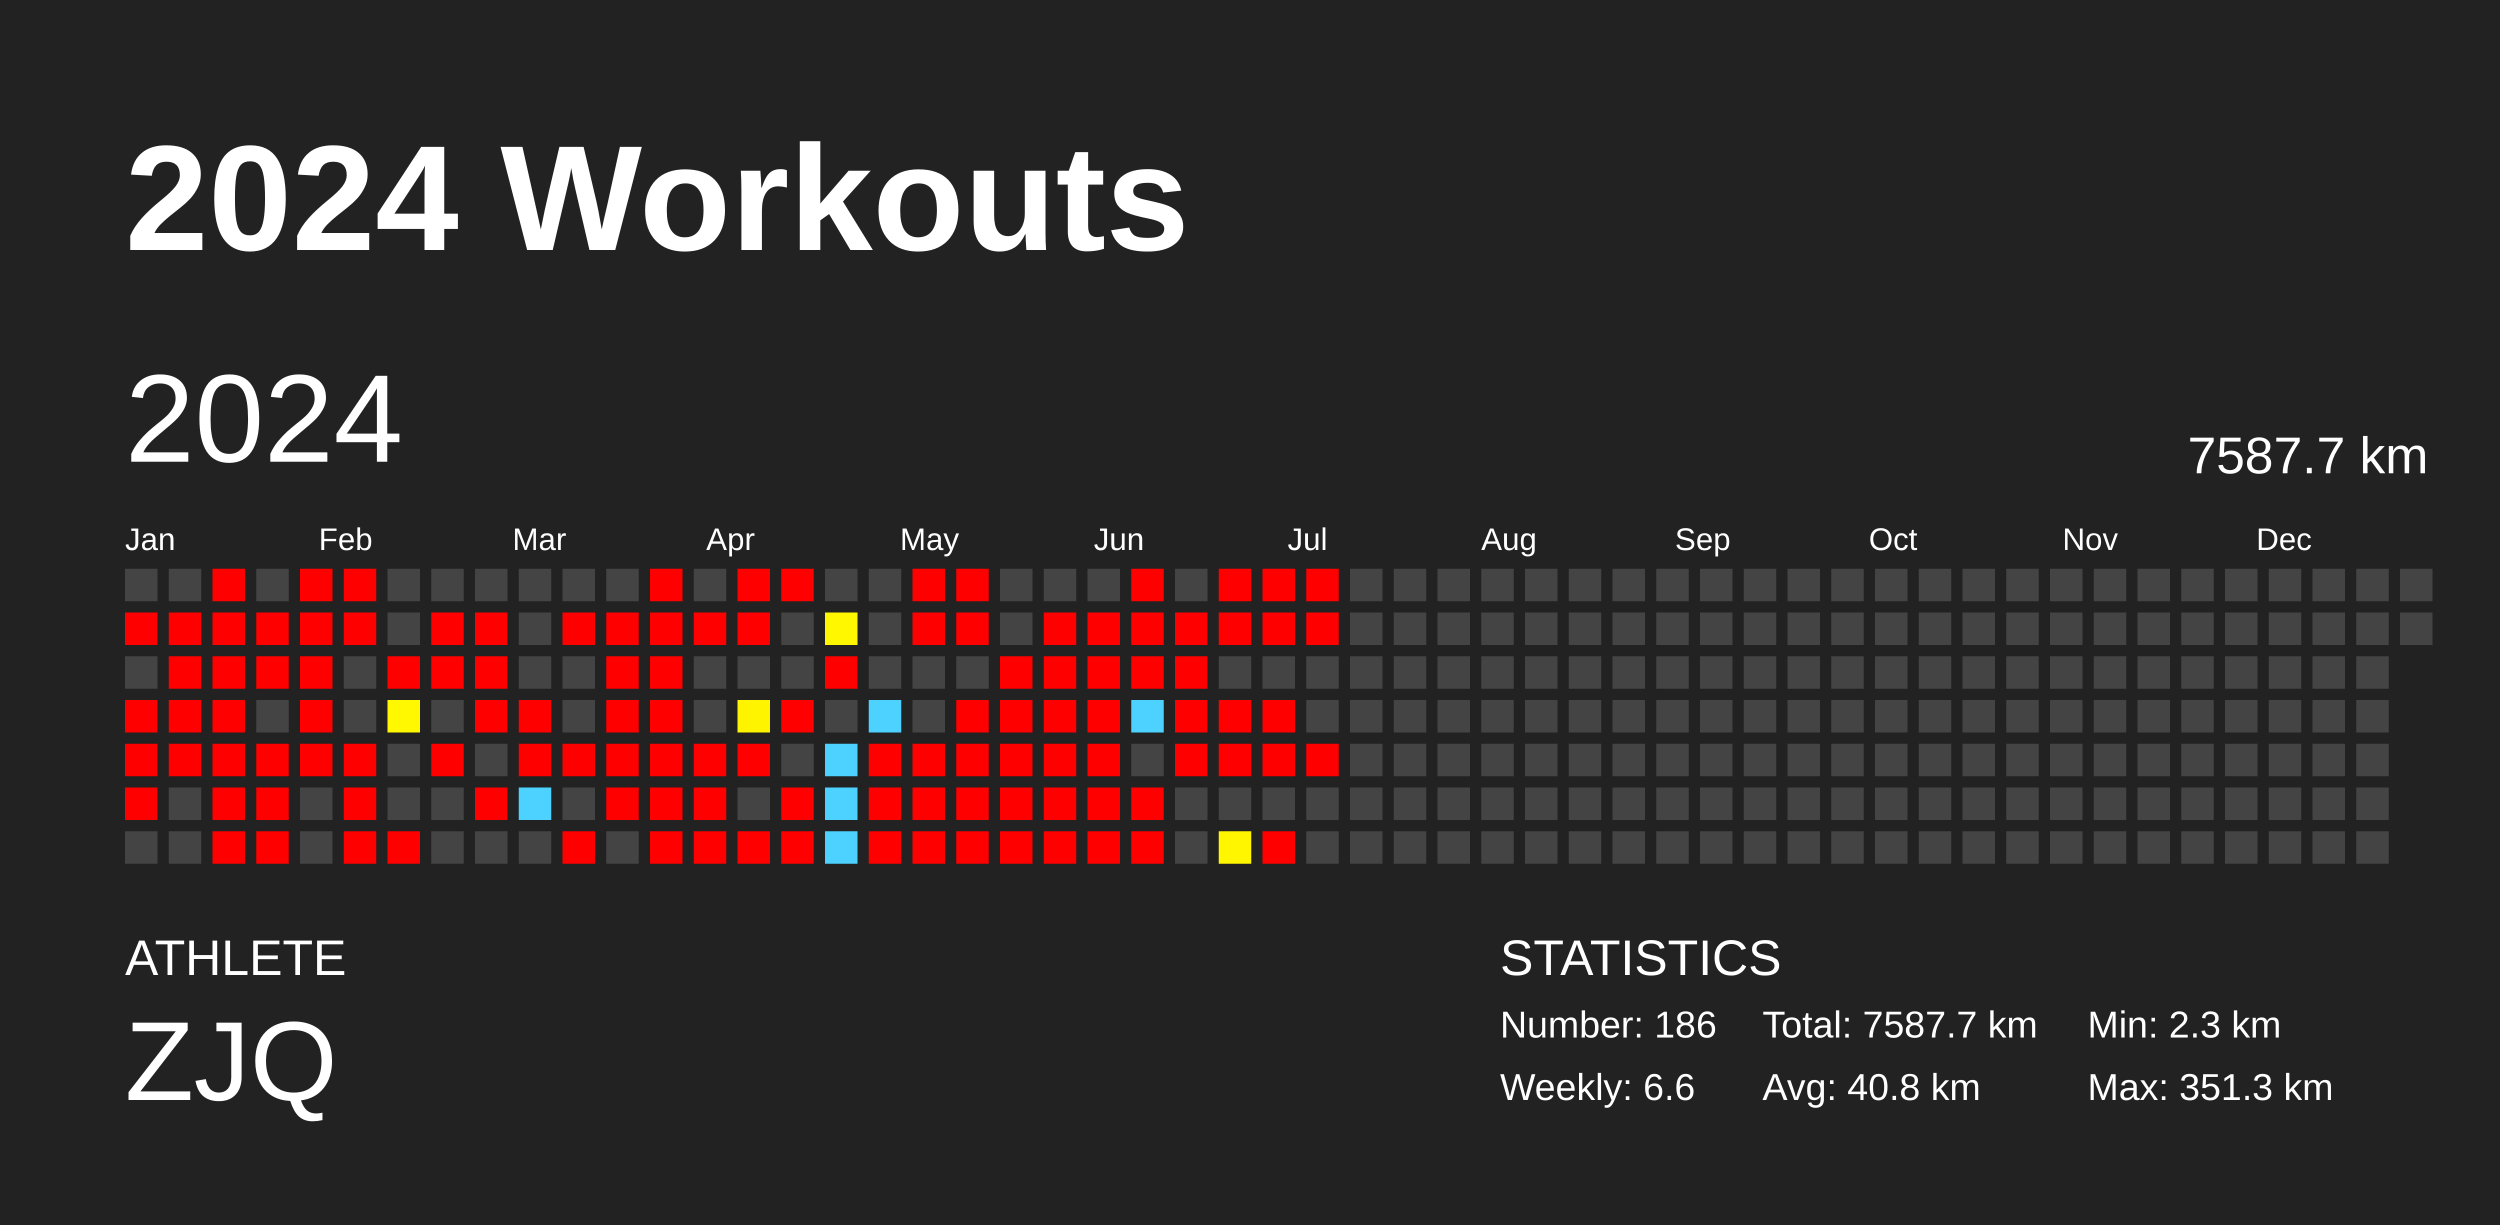
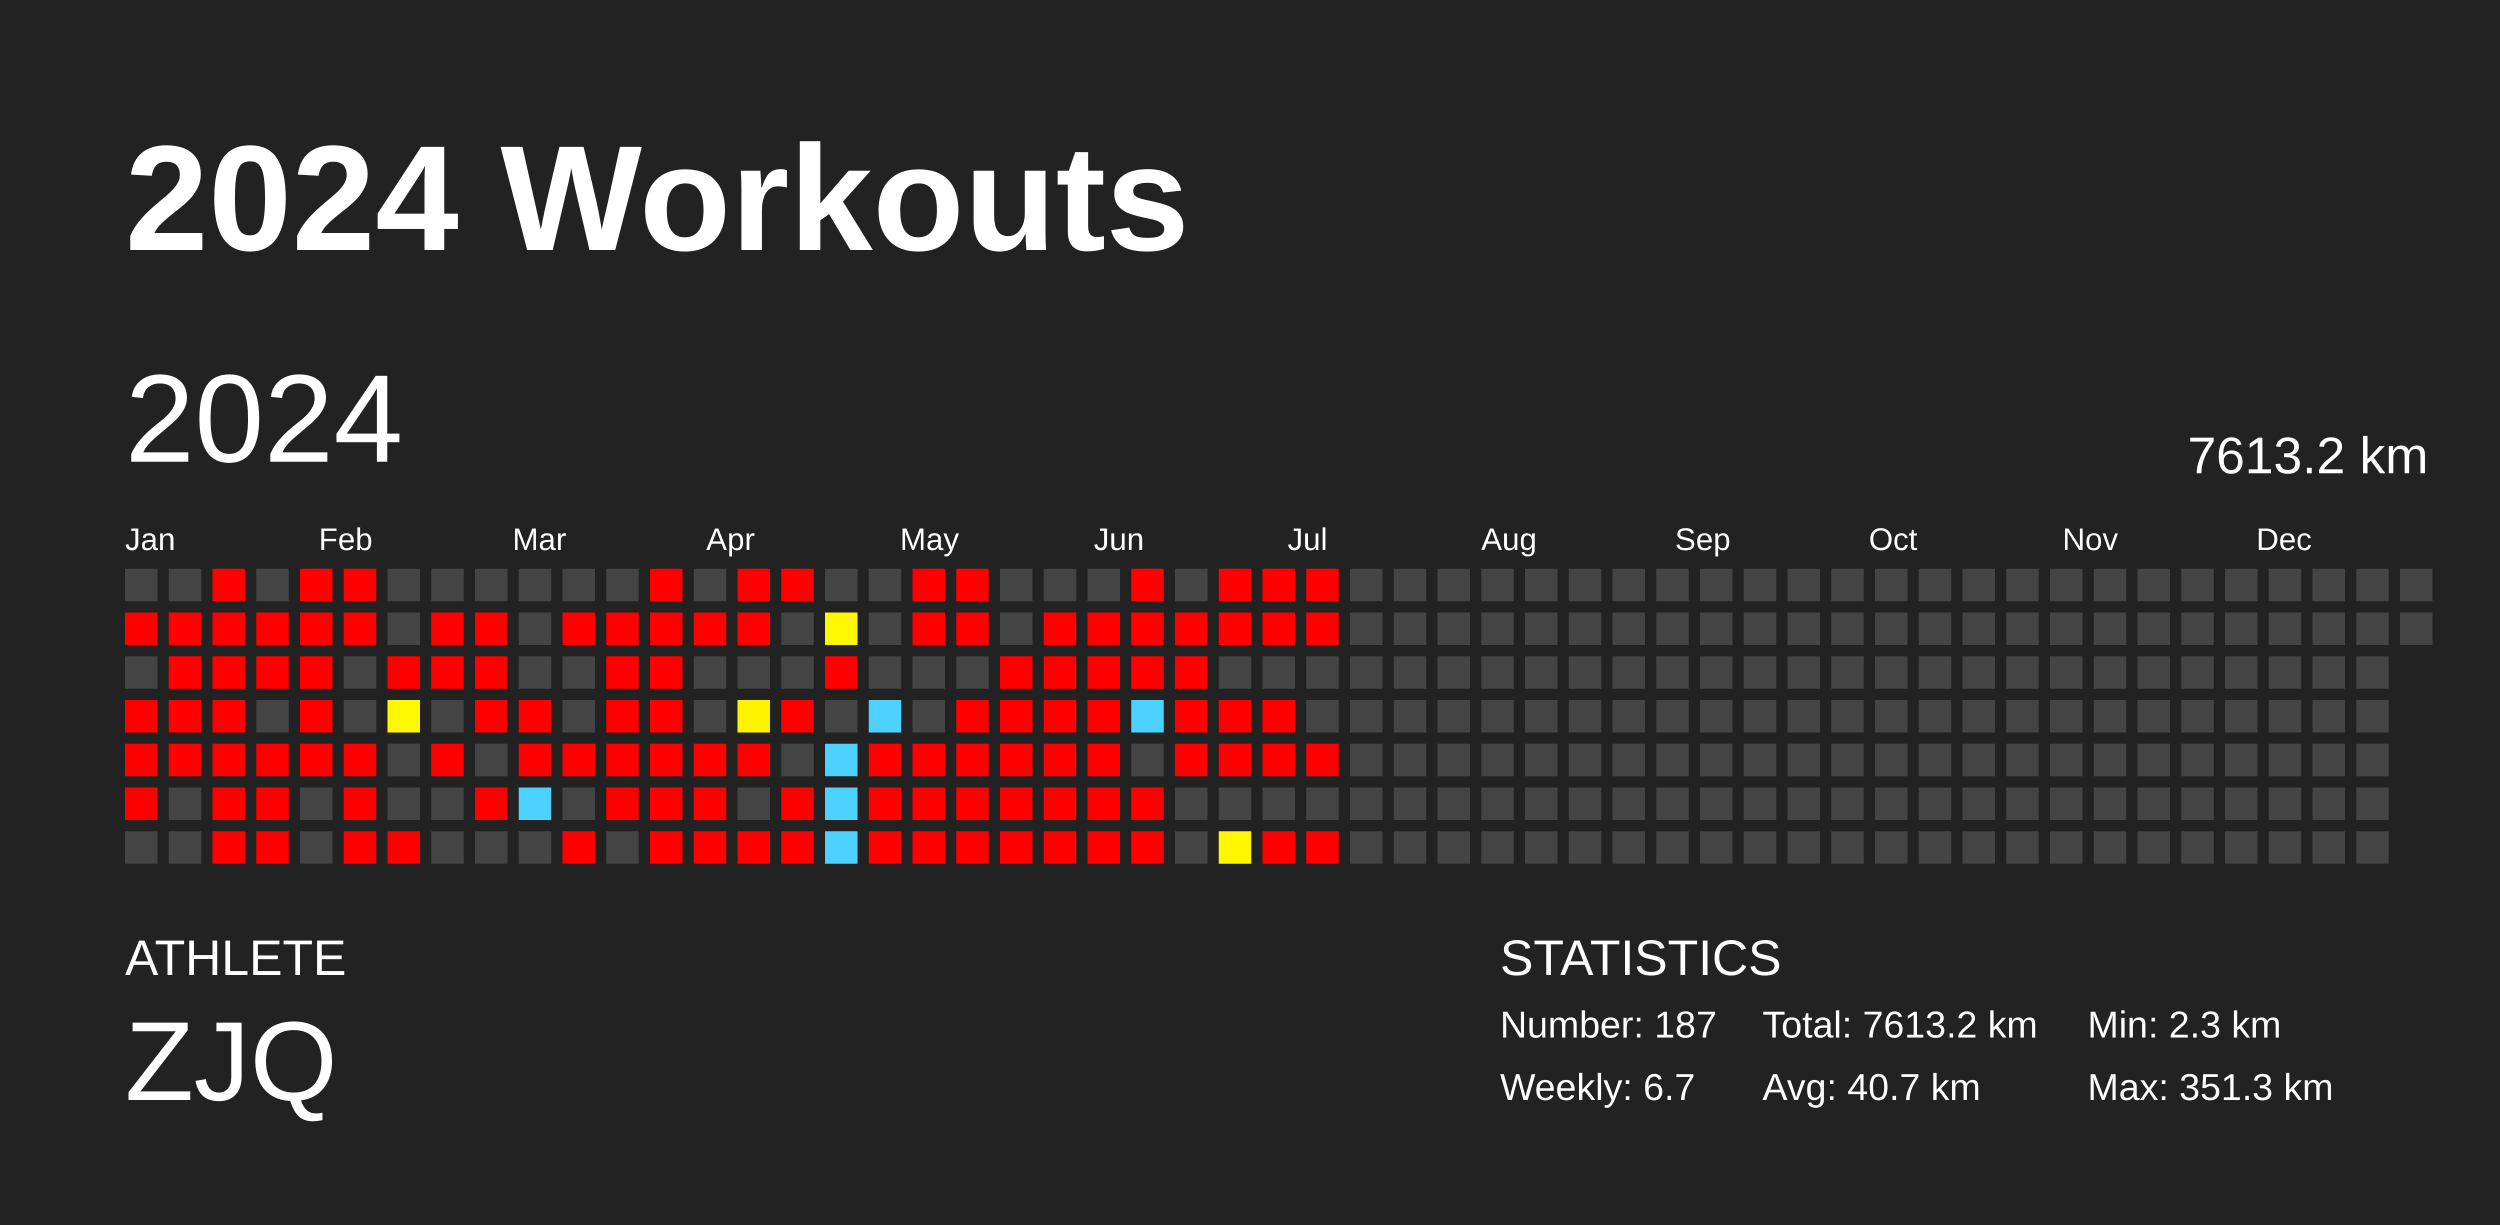
<svg xmlns="http://www.w3.org/2000/svg" baseProfile="full" height="98mm" version="1.1" viewBox="0,0,200,98" width="200mm">
  <defs />
  <rect fill="#222222" height="98" width="200" x="0" y="0" />
  <text fill="#FFFFFF" style="font-size:12px; font-family:Arial; font-weight:bold;" x="10" y="20">2024 Workouts</text>
  <text fill="#FFFFFF" style="font-size:4px; font-family:Arial" x="10" y="78">ATHLETE</text>
  <text fill="#FFFFFF" style="font-size:9px; font-family:Arial" x="10" y="88">ZJQ</text>
  <text fill="#FFFFFF" style="font-size:4px; font-family:Arial" x="120" y="78">STATISTICS</text>
-   <text fill="#FFFFFF" style="font-size:3px; font-family:Arial" x="120" y="83">Number: 186</text>
-   <text fill="#FFFFFF" style="font-size:3px; font-family:Arial" x="120" y="88">Weekly: 6.6</text>
-   <text fill="#FFFFFF" style="font-size:3px; font-family:Arial" x="141" y="83">Total: 7587.7 km</text>
-   <text fill="#FFFFFF" style="font-size:3px; font-family:Arial" x="141" y="88">Avg: 40.8 km</text>
+   <text fill="#FFFFFF" style="font-size:3px; font-family:Arial" x="120" y="83">Number: 187</text>
+   <text fill="#FFFFFF" style="font-size:3px; font-family:Arial" x="120" y="88">Weekly: 6.7</text>
+   <text fill="#FFFFFF" style="font-size:3px; font-family:Arial" x="141" y="83">Total: 7613.2 km</text>
+   <text fill="#FFFFFF" style="font-size:3px; font-family:Arial" x="141" y="88">Avg: 40.7 km</text>
  <text fill="#FFFFFF" style="font-size:3px; font-family:Arial" x="167" y="83">Min: 2.3 km</text>
  <text fill="#FFFFFF" style="font-size:3px; font-family:Arial" x="167" y="88">Max: 351.3 km</text>
  <text dominant-baseline="hanging" fill="#FFFFFF" style="font-size:10.0px; font-family:Arial;" x="10" y="30">2024</text>
-   <text dominant-baseline="hanging" fill="#FFFFFF" style="font-size:4.125px; font-family:Arial;" x="175" y="35">7587.7 km</text>
+   <text dominant-baseline="hanging" fill="#FFFFFF" style="font-size:4.125px; font-family:Arial;" x="175" y="35">7613.2 km</text>
  <text fill="#FFFFFF" style="font-size:2.5px; font-family:Arial" x="10.0" y="44">Jan</text>
  <text fill="#FFFFFF" style="font-size:2.5px; font-family:Arial" x="25.5" y="44">Feb</text>
  <text fill="#FFFFFF" style="font-size:2.5px; font-family:Arial" x="41.0" y="44">Mar</text>
  <text fill="#FFFFFF" style="font-size:2.5px; font-family:Arial" x="56.5" y="44">Apr</text>
  <text fill="#FFFFFF" style="font-size:2.5px; font-family:Arial" x="72.0" y="44">May</text>
  <text fill="#FFFFFF" style="font-size:2.5px; font-family:Arial" x="87.5" y="44">Jun</text>
  <text fill="#FFFFFF" style="font-size:2.5px; font-family:Arial" x="103.0" y="44">Jul</text>
  <text fill="#FFFFFF" style="font-size:2.5px; font-family:Arial" x="118.5" y="44">Aug</text>
  <text fill="#FFFFFF" style="font-size:2.5px; font-family:Arial" x="134.0" y="44">Sep</text>
  <text fill="#FFFFFF" style="font-size:2.5px; font-family:Arial" x="149.5" y="44">Oct</text>
  <text fill="#FFFFFF" style="font-size:2.5px; font-family:Arial" x="165.0" y="44">Nov</text>
  <text fill="#FFFFFF" style="font-size:2.5px; font-family:Arial" x="180.5" y="44">Dec</text>
  <rect fill="#444444" height="2.6" width="2.6" x="10.0" y="45.5" />
  <rect fill="red" height="2.6" width="2.6" x="10.0" y="49.0" />
  <rect fill="#444444" height="2.6" width="2.6" x="10.0" y="52.5" />
  <rect fill="red" height="2.6" width="2.6" x="10.0" y="56.0" />
  <rect fill="red" height="2.6" width="2.6" x="10.0" y="59.5" />
  <rect fill="red" height="2.6" width="2.6" x="10.0" y="63.0" />
  <rect fill="#444444" height="2.6" width="2.6" x="10.0" y="66.5" />
  <rect fill="#444444" height="2.6" width="2.6" x="13.5" y="45.5" />
  <rect fill="red" height="2.6" width="2.6" x="13.5" y="49.0" />
  <rect fill="red" height="2.6" width="2.6" x="13.5" y="52.5" />
  <rect fill="red" height="2.6" width="2.6" x="13.5" y="56.0" />
  <rect fill="red" height="2.6" width="2.6" x="13.5" y="59.5" />
  <rect fill="#444444" height="2.6" width="2.6" x="13.5" y="63.0" />
  <rect fill="#444444" height="2.6" width="2.6" x="13.5" y="66.5" />
  <rect fill="red" height="2.6" width="2.6" x="17.0" y="45.5" />
  <rect fill="red" height="2.6" width="2.6" x="17.0" y="49.0" />
  <rect fill="red" height="2.6" width="2.6" x="17.0" y="52.5" />
  <rect fill="red" height="2.6" width="2.6" x="17.0" y="56.0" />
  <rect fill="red" height="2.6" width="2.6" x="17.0" y="59.5" />
  <rect fill="red" height="2.6" width="2.6" x="17.0" y="63.0" />
  <rect fill="red" height="2.6" width="2.6" x="17.0" y="66.5" />
  <rect fill="#444444" height="2.6" width="2.6" x="20.5" y="45.5" />
  <rect fill="red" height="2.6" width="2.6" x="20.5" y="49.0" />
  <rect fill="red" height="2.6" width="2.6" x="20.5" y="52.5" />
  <rect fill="#444444" height="2.6" width="2.6" x="20.5" y="56.0" />
  <rect fill="red" height="2.6" width="2.6" x="20.5" y="59.5" />
  <rect fill="red" height="2.6" width="2.6" x="20.5" y="63.0" />
  <rect fill="red" height="2.6" width="2.6" x="20.5" y="66.5" />
  <rect fill="red" height="2.6" width="2.6" x="24.0" y="45.5" />
  <rect fill="red" height="2.6" width="2.6" x="24.0" y="49.0" />
  <rect fill="red" height="2.6" width="2.6" x="24.0" y="52.5" />
  <rect fill="red" height="2.6" width="2.6" x="24.0" y="56.0" />
  <rect fill="red" height="2.6" width="2.6" x="24.0" y="59.5" />
  <rect fill="#444444" height="2.6" width="2.6" x="24.0" y="63.0" />
  <rect fill="#444444" height="2.6" width="2.6" x="24.0" y="66.5" />
  <rect fill="red" height="2.6" width="2.6" x="27.5" y="45.5" />
  <rect fill="red" height="2.6" width="2.6" x="27.5" y="49.0" />
  <rect fill="#444444" height="2.6" width="2.6" x="27.5" y="52.5" />
  <rect fill="#444444" height="2.6" width="2.6" x="27.5" y="56.0" />
  <rect fill="red" height="2.6" width="2.6" x="27.5" y="59.5" />
  <rect fill="red" height="2.6" width="2.6" x="27.5" y="63.0" />
  <rect fill="red" height="2.6" width="2.6" x="27.5" y="66.5" />
  <rect fill="#444444" height="2.6" width="2.6" x="31.0" y="45.5" />
  <rect fill="#444444" height="2.6" width="2.6" x="31.0" y="49.0" />
  <rect fill="red" height="2.6" width="2.6" x="31.0" y="52.5" />
  <rect fill="#fff800" height="2.6" width="2.6" x="31.0" y="56.0" />
  <rect fill="#444444" height="2.6" width="2.6" x="31.0" y="59.5" />
  <rect fill="#444444" height="2.6" width="2.6" x="31.0" y="63.0" />
  <rect fill="red" height="2.6" width="2.6" x="31.0" y="66.5" />
  <rect fill="#444444" height="2.6" width="2.6" x="34.5" y="45.5" />
  <rect fill="red" height="2.6" width="2.6" x="34.5" y="49.0" />
  <rect fill="red" height="2.6" width="2.6" x="34.5" y="52.5" />
  <rect fill="#444444" height="2.6" width="2.6" x="34.5" y="56.0" />
  <rect fill="red" height="2.6" width="2.6" x="34.5" y="59.5" />
  <rect fill="#444444" height="2.6" width="2.6" x="34.5" y="63.0" />
  <rect fill="#444444" height="2.6" width="2.6" x="34.5" y="66.5" />
  <rect fill="#444444" height="2.6" width="2.6" x="38.0" y="45.5" />
  <rect fill="red" height="2.6" width="2.6" x="38.0" y="49.0" />
  <rect fill="red" height="2.6" width="2.6" x="38.0" y="52.5" />
  <rect fill="red" height="2.6" width="2.6" x="38.0" y="56.0" />
  <rect fill="#444444" height="2.6" width="2.6" x="38.0" y="59.5" />
  <rect fill="red" height="2.6" width="2.6" x="38.0" y="63.0" />
  <rect fill="#444444" height="2.6" width="2.6" x="38.0" y="66.5" />
  <rect fill="#444444" height="2.6" width="2.6" x="41.5" y="45.5" />
  <rect fill="#444444" height="2.6" width="2.6" x="41.5" y="49.0" />
  <rect fill="#444444" height="2.6" width="2.6" x="41.5" y="52.5" />
  <rect fill="red" height="2.6" width="2.6" x="41.5" y="56.0" />
  <rect fill="red" height="2.6" width="2.6" x="41.5" y="59.5" />
  <rect fill="#4dd2ff" height="2.6" width="2.6" x="41.5" y="63.0" />
  <rect fill="#444444" height="2.6" width="2.6" x="41.5" y="66.5" />
  <rect fill="#444444" height="2.6" width="2.6" x="45.0" y="45.5" />
  <rect fill="red" height="2.6" width="2.6" x="45.0" y="49.0" />
  <rect fill="#444444" height="2.6" width="2.6" x="45.0" y="52.5" />
  <rect fill="#444444" height="2.6" width="2.6" x="45.0" y="56.0" />
  <rect fill="red" height="2.6" width="2.6" x="45.0" y="59.5" />
  <rect fill="#444444" height="2.6" width="2.6" x="45.0" y="63.0" />
  <rect fill="red" height="2.6" width="2.6" x="45.0" y="66.5" />
  <rect fill="#444444" height="2.6" width="2.6" x="48.5" y="45.5" />
  <rect fill="red" height="2.6" width="2.6" x="48.5" y="49.0" />
  <rect fill="red" height="2.6" width="2.6" x="48.5" y="52.5" />
  <rect fill="red" height="2.6" width="2.6" x="48.5" y="56.0" />
  <rect fill="red" height="2.6" width="2.6" x="48.5" y="59.5" />
  <rect fill="red" height="2.6" width="2.6" x="48.5" y="63.0" />
  <rect fill="#444444" height="2.6" width="2.6" x="48.5" y="66.5" />
  <rect fill="red" height="2.6" width="2.6" x="52.0" y="45.5" />
  <rect fill="red" height="2.6" width="2.6" x="52.0" y="49.0" />
  <rect fill="red" height="2.6" width="2.6" x="52.0" y="52.5" />
  <rect fill="red" height="2.6" width="2.6" x="52.0" y="56.0" />
  <rect fill="red" height="2.6" width="2.6" x="52.0" y="59.5" />
  <rect fill="red" height="2.6" width="2.6" x="52.0" y="63.0" />
  <rect fill="red" height="2.6" width="2.6" x="52.0" y="66.5" />
  <rect fill="#444444" height="2.6" width="2.6" x="55.5" y="45.5" />
  <rect fill="red" height="2.6" width="2.6" x="55.5" y="49.0" />
  <rect fill="#444444" height="2.6" width="2.6" x="55.5" y="52.5" />
  <rect fill="#444444" height="2.6" width="2.6" x="55.5" y="56.0" />
  <rect fill="red" height="2.6" width="2.6" x="55.5" y="59.5" />
  <rect fill="red" height="2.6" width="2.6" x="55.5" y="63.0" />
  <rect fill="red" height="2.6" width="2.6" x="55.5" y="66.5" />
  <rect fill="red" height="2.6" width="2.6" x="59.0" y="45.5" />
  <rect fill="red" height="2.6" width="2.6" x="59.0" y="49.0" />
  <rect fill="#444444" height="2.6" width="2.6" x="59.0" y="52.5" />
  <rect fill="#fff400" height="2.6" width="2.6" x="59.0" y="56.0" />
  <rect fill="red" height="2.6" width="2.6" x="59.0" y="59.5" />
  <rect fill="#444444" height="2.6" width="2.6" x="59.0" y="63.0" />
  <rect fill="red" height="2.6" width="2.6" x="59.0" y="66.5" />
  <rect fill="red" height="2.6" width="2.6" x="62.5" y="45.5" />
  <rect fill="#444444" height="2.6" width="2.6" x="62.5" y="49.0" />
  <rect fill="#444444" height="2.6" width="2.6" x="62.5" y="52.5" />
  <rect fill="red" height="2.6" width="2.6" x="62.5" y="56.0" />
  <rect fill="#444444" height="2.6" width="2.6" x="62.5" y="59.5" />
  <rect fill="red" height="2.6" width="2.6" x="62.5" y="63.0" />
  <rect fill="red" height="2.6" width="2.6" x="62.5" y="66.5" />
  <rect fill="#444444" height="2.6" width="2.6" x="66.0" y="45.5" />
  <rect fill="#fff700" height="2.6" width="2.6" x="66.0" y="49.0" />
  <rect fill="red" height="2.6" width="2.6" x="66.0" y="52.5" />
  <rect fill="#444444" height="2.6" width="2.6" x="66.0" y="56.0" />
  <rect fill="#4dd2ff" height="2.6" width="2.6" x="66.0" y="59.5" />
  <rect fill="#4dd2ff" height="2.6" width="2.6" x="66.0" y="63.0" />
  <rect fill="#4dd2ff" height="2.6" width="2.6" x="66.0" y="66.5" />
  <rect fill="#444444" height="2.6" width="2.6" x="69.5" y="45.5" />
  <rect fill="#444444" height="2.6" width="2.6" x="69.5" y="49.0" />
  <rect fill="#444444" height="2.6" width="2.6" x="69.5" y="52.5" />
  <rect fill="#4dd2ff" height="2.6" width="2.6" x="69.5" y="56.0" />
  <rect fill="red" height="2.6" width="2.6" x="69.5" y="59.5" />
  <rect fill="red" height="2.6" width="2.6" x="69.5" y="63.0" />
  <rect fill="red" height="2.6" width="2.6" x="69.5" y="66.5" />
  <rect fill="red" height="2.6" width="2.6" x="73.0" y="45.5" />
  <rect fill="red" height="2.6" width="2.6" x="73.0" y="49.0" />
  <rect fill="#444444" height="2.6" width="2.6" x="73.0" y="52.5" />
  <rect fill="#444444" height="2.6" width="2.6" x="73.0" y="56.0" />
  <rect fill="red" height="2.6" width="2.6" x="73.0" y="59.5" />
  <rect fill="red" height="2.6" width="2.6" x="73.0" y="63.0" />
  <rect fill="red" height="2.6" width="2.6" x="73.0" y="66.5" />
  <rect fill="red" height="2.6" width="2.6" x="76.5" y="45.5" />
  <rect fill="red" height="2.6" width="2.6" x="76.5" y="49.0" />
  <rect fill="#444444" height="2.6" width="2.6" x="76.5" y="52.5" />
  <rect fill="red" height="2.6" width="2.6" x="76.5" y="56.0" />
  <rect fill="red" height="2.6" width="2.6" x="76.5" y="59.5" />
  <rect fill="red" height="2.6" width="2.6" x="76.5" y="63.0" />
  <rect fill="red" height="2.6" width="2.6" x="76.5" y="66.5" />
  <rect fill="#444444" height="2.6" width="2.6" x="80.0" y="45.5" />
  <rect fill="#444444" height="2.6" width="2.6" x="80.0" y="49.0" />
  <rect fill="red" height="2.6" width="2.6" x="80.0" y="52.5" />
  <rect fill="red" height="2.6" width="2.6" x="80.0" y="56.0" />
  <rect fill="red" height="2.6" width="2.6" x="80.0" y="59.5" />
  <rect fill="red" height="2.6" width="2.6" x="80.0" y="63.0" />
  <rect fill="red" height="2.6" width="2.6" x="80.0" y="66.5" />
  <rect fill="#444444" height="2.6" width="2.6" x="83.5" y="45.5" />
  <rect fill="red" height="2.6" width="2.6" x="83.5" y="49.0" />
  <rect fill="red" height="2.6" width="2.6" x="83.5" y="52.5" />
  <rect fill="red" height="2.6" width="2.6" x="83.5" y="56.0" />
  <rect fill="red" height="2.6" width="2.6" x="83.5" y="59.5" />
  <rect fill="red" height="2.6" width="2.6" x="83.5" y="63.0" />
  <rect fill="red" height="2.6" width="2.6" x="83.5" y="66.5" />
  <rect fill="#444444" height="2.6" width="2.6" x="87.0" y="45.5" />
  <rect fill="red" height="2.6" width="2.6" x="87.0" y="49.0" />
  <rect fill="red" height="2.6" width="2.6" x="87.0" y="52.5" />
  <rect fill="red" height="2.6" width="2.6" x="87.0" y="56.0" />
  <rect fill="red" height="2.6" width="2.6" x="87.0" y="59.5" />
  <rect fill="red" height="2.6" width="2.6" x="87.0" y="63.0" />
  <rect fill="red" height="2.6" width="2.6" x="87.0" y="66.5" />
  <rect fill="red" height="2.6" width="2.6" x="90.5" y="45.5" />
  <rect fill="red" height="2.6" width="2.6" x="90.5" y="49.0" />
  <rect fill="red" height="2.6" width="2.6" x="90.5" y="52.5" />
  <rect fill="#4dd2ff" height="2.6" width="2.6" x="90.5" y="56.0" />
  <rect fill="#444444" height="2.6" width="2.6" x="90.5" y="59.5" />
  <rect fill="red" height="2.6" width="2.6" x="90.5" y="63.0" />
  <rect fill="red" height="2.6" width="2.6" x="90.5" y="66.5" />
  <rect fill="#444444" height="2.6" width="2.6" x="94.0" y="45.5" />
  <rect fill="red" height="2.6" width="2.6" x="94.0" y="49.0" />
  <rect fill="red" height="2.6" width="2.6" x="94.0" y="52.5" />
  <rect fill="red" height="2.6" width="2.6" x="94.0" y="56.0" />
  <rect fill="red" height="2.6" width="2.6" x="94.0" y="59.5" />
  <rect fill="#444444" height="2.6" width="2.6" x="94.0" y="63.0" />
  <rect fill="#444444" height="2.6" width="2.6" x="94.0" y="66.5" />
  <rect fill="red" height="2.6" width="2.6" x="97.5" y="45.5" />
  <rect fill="red" height="2.6" width="2.6" x="97.5" y="49.0" />
  <rect fill="#444444" height="2.6" width="2.6" x="97.5" y="52.5" />
  <rect fill="red" height="2.6" width="2.6" x="97.5" y="56.0" />
  <rect fill="red" height="2.6" width="2.6" x="97.5" y="59.5" />
  <rect fill="#444444" height="2.6" width="2.6" x="97.5" y="63.0" />
  <rect fill="#fff600" height="2.6" width="2.6" x="97.5" y="66.5" />
  <rect fill="red" height="2.6" width="2.6" x="101.0" y="45.5" />
  <rect fill="red" height="2.6" width="2.6" x="101.0" y="49.0" />
  <rect fill="#444444" height="2.6" width="2.6" x="101.0" y="52.5" />
  <rect fill="red" height="2.6" width="2.6" x="101.0" y="56.0" />
  <rect fill="red" height="2.6" width="2.6" x="101.0" y="59.5" />
  <rect fill="#444444" height="2.6" width="2.6" x="101.0" y="63.0" />
  <rect fill="red" height="2.6" width="2.6" x="101.0" y="66.5" />
  <rect fill="red" height="2.6" width="2.6" x="104.5" y="45.5" />
  <rect fill="red" height="2.6" width="2.6" x="104.5" y="49.0" />
  <rect fill="#444444" height="2.6" width="2.6" x="104.5" y="52.5" />
  <rect fill="#444444" height="2.6" width="2.6" x="104.5" y="56.0" />
  <rect fill="red" height="2.6" width="2.6" x="104.5" y="59.5" />
  <rect fill="#444444" height="2.6" width="2.6" x="104.5" y="63.0" />
-   <rect fill="#444444" height="2.6" width="2.6" x="104.5" y="66.5" />
+   <rect fill="red" height="2.6" width="2.6" x="104.5" y="66.5" />
  <rect fill="#444444" height="2.6" width="2.6" x="108.0" y="45.5" />
  <rect fill="#444444" height="2.6" width="2.6" x="108.0" y="49.0" />
  <rect fill="#444444" height="2.6" width="2.6" x="108.0" y="52.5" />
  <rect fill="#444444" height="2.6" width="2.6" x="108.0" y="56.0" />
  <rect fill="#444444" height="2.6" width="2.6" x="108.0" y="59.5" />
  <rect fill="#444444" height="2.6" width="2.6" x="108.0" y="63.0" />
  <rect fill="#444444" height="2.6" width="2.6" x="108.0" y="66.5" />
  <rect fill="#444444" height="2.6" width="2.6" x="111.5" y="45.5" />
  <rect fill="#444444" height="2.6" width="2.6" x="111.5" y="49.0" />
  <rect fill="#444444" height="2.6" width="2.6" x="111.5" y="52.5" />
  <rect fill="#444444" height="2.6" width="2.6" x="111.5" y="56.0" />
  <rect fill="#444444" height="2.6" width="2.6" x="111.5" y="59.5" />
  <rect fill="#444444" height="2.6" width="2.6" x="111.5" y="63.0" />
  <rect fill="#444444" height="2.6" width="2.6" x="111.5" y="66.5" />
  <rect fill="#444444" height="2.6" width="2.6" x="115.0" y="45.5" />
  <rect fill="#444444" height="2.6" width="2.6" x="115.0" y="49.0" />
  <rect fill="#444444" height="2.6" width="2.6" x="115.0" y="52.5" />
  <rect fill="#444444" height="2.6" width="2.6" x="115.0" y="56.0" />
  <rect fill="#444444" height="2.6" width="2.6" x="115.0" y="59.5" />
  <rect fill="#444444" height="2.6" width="2.6" x="115.0" y="63.0" />
  <rect fill="#444444" height="2.6" width="2.6" x="115.0" y="66.5" />
  <rect fill="#444444" height="2.6" width="2.6" x="118.5" y="45.5" />
  <rect fill="#444444" height="2.6" width="2.6" x="118.5" y="49.0" />
  <rect fill="#444444" height="2.6" width="2.6" x="118.5" y="52.5" />
  <rect fill="#444444" height="2.6" width="2.6" x="118.5" y="56.0" />
  <rect fill="#444444" height="2.6" width="2.6" x="118.5" y="59.5" />
  <rect fill="#444444" height="2.6" width="2.6" x="118.5" y="63.0" />
  <rect fill="#444444" height="2.6" width="2.6" x="118.5" y="66.5" />
  <rect fill="#444444" height="2.6" width="2.6" x="122.0" y="45.5" />
  <rect fill="#444444" height="2.6" width="2.6" x="122.0" y="49.0" />
  <rect fill="#444444" height="2.6" width="2.6" x="122.0" y="52.5" />
  <rect fill="#444444" height="2.6" width="2.6" x="122.0" y="56.0" />
  <rect fill="#444444" height="2.6" width="2.6" x="122.0" y="59.5" />
  <rect fill="#444444" height="2.6" width="2.6" x="122.0" y="63.0" />
  <rect fill="#444444" height="2.6" width="2.6" x="122.0" y="66.5" />
  <rect fill="#444444" height="2.6" width="2.6" x="125.5" y="45.5" />
  <rect fill="#444444" height="2.6" width="2.6" x="125.5" y="49.0" />
  <rect fill="#444444" height="2.6" width="2.6" x="125.5" y="52.5" />
  <rect fill="#444444" height="2.6" width="2.6" x="125.5" y="56.0" />
  <rect fill="#444444" height="2.6" width="2.6" x="125.5" y="59.5" />
  <rect fill="#444444" height="2.6" width="2.6" x="125.5" y="63.0" />
  <rect fill="#444444" height="2.6" width="2.6" x="125.5" y="66.5" />
  <rect fill="#444444" height="2.6" width="2.6" x="129.0" y="45.5" />
  <rect fill="#444444" height="2.6" width="2.6" x="129.0" y="49.0" />
  <rect fill="#444444" height="2.6" width="2.6" x="129.0" y="52.5" />
  <rect fill="#444444" height="2.6" width="2.6" x="129.0" y="56.0" />
  <rect fill="#444444" height="2.6" width="2.6" x="129.0" y="59.5" />
  <rect fill="#444444" height="2.6" width="2.6" x="129.0" y="63.0" />
  <rect fill="#444444" height="2.6" width="2.6" x="129.0" y="66.5" />
  <rect fill="#444444" height="2.6" width="2.6" x="132.5" y="45.5" />
  <rect fill="#444444" height="2.6" width="2.6" x="132.5" y="49.0" />
  <rect fill="#444444" height="2.6" width="2.6" x="132.5" y="52.5" />
  <rect fill="#444444" height="2.6" width="2.6" x="132.5" y="56.0" />
  <rect fill="#444444" height="2.6" width="2.6" x="132.5" y="59.5" />
  <rect fill="#444444" height="2.6" width="2.6" x="132.5" y="63.0" />
  <rect fill="#444444" height="2.6" width="2.6" x="132.5" y="66.5" />
  <rect fill="#444444" height="2.6" width="2.6" x="136.0" y="45.5" />
  <rect fill="#444444" height="2.6" width="2.6" x="136.0" y="49.0" />
  <rect fill="#444444" height="2.6" width="2.6" x="136.0" y="52.5" />
  <rect fill="#444444" height="2.6" width="2.6" x="136.0" y="56.0" />
  <rect fill="#444444" height="2.6" width="2.6" x="136.0" y="59.5" />
  <rect fill="#444444" height="2.6" width="2.6" x="136.0" y="63.0" />
  <rect fill="#444444" height="2.6" width="2.6" x="136.0" y="66.5" />
  <rect fill="#444444" height="2.6" width="2.6" x="139.5" y="45.5" />
  <rect fill="#444444" height="2.6" width="2.6" x="139.5" y="49.0" />
  <rect fill="#444444" height="2.6" width="2.6" x="139.5" y="52.5" />
  <rect fill="#444444" height="2.6" width="2.6" x="139.5" y="56.0" />
  <rect fill="#444444" height="2.6" width="2.6" x="139.5" y="59.5" />
  <rect fill="#444444" height="2.6" width="2.6" x="139.5" y="63.0" />
  <rect fill="#444444" height="2.6" width="2.6" x="139.5" y="66.5" />
  <rect fill="#444444" height="2.6" width="2.6" x="143.0" y="45.5" />
  <rect fill="#444444" height="2.6" width="2.6" x="143.0" y="49.0" />
  <rect fill="#444444" height="2.6" width="2.6" x="143.0" y="52.5" />
  <rect fill="#444444" height="2.6" width="2.6" x="143.0" y="56.0" />
  <rect fill="#444444" height="2.6" width="2.6" x="143.0" y="59.5" />
  <rect fill="#444444" height="2.6" width="2.6" x="143.0" y="63.0" />
  <rect fill="#444444" height="2.6" width="2.6" x="143.0" y="66.5" />
  <rect fill="#444444" height="2.6" width="2.6" x="146.5" y="45.5" />
  <rect fill="#444444" height="2.6" width="2.6" x="146.5" y="49.0" />
  <rect fill="#444444" height="2.6" width="2.6" x="146.5" y="52.5" />
  <rect fill="#444444" height="2.6" width="2.6" x="146.5" y="56.0" />
  <rect fill="#444444" height="2.6" width="2.6" x="146.5" y="59.5" />
  <rect fill="#444444" height="2.6" width="2.6" x="146.5" y="63.0" />
  <rect fill="#444444" height="2.6" width="2.6" x="146.5" y="66.5" />
  <rect fill="#444444" height="2.6" width="2.6" x="150.0" y="45.5" />
  <rect fill="#444444" height="2.6" width="2.6" x="150.0" y="49.0" />
  <rect fill="#444444" height="2.6" width="2.6" x="150.0" y="52.5" />
  <rect fill="#444444" height="2.6" width="2.6" x="150.0" y="56.0" />
  <rect fill="#444444" height="2.6" width="2.6" x="150.0" y="59.5" />
  <rect fill="#444444" height="2.6" width="2.6" x="150.0" y="63.0" />
  <rect fill="#444444" height="2.6" width="2.6" x="150.0" y="66.5" />
  <rect fill="#444444" height="2.6" width="2.6" x="153.5" y="45.5" />
  <rect fill="#444444" height="2.6" width="2.6" x="153.5" y="49.0" />
  <rect fill="#444444" height="2.6" width="2.6" x="153.5" y="52.5" />
  <rect fill="#444444" height="2.6" width="2.6" x="153.5" y="56.0" />
  <rect fill="#444444" height="2.6" width="2.6" x="153.5" y="59.5" />
  <rect fill="#444444" height="2.6" width="2.6" x="153.5" y="63.0" />
  <rect fill="#444444" height="2.6" width="2.6" x="153.5" y="66.5" />
  <rect fill="#444444" height="2.6" width="2.6" x="157.0" y="45.5" />
  <rect fill="#444444" height="2.6" width="2.6" x="157.0" y="49.0" />
  <rect fill="#444444" height="2.6" width="2.6" x="157.0" y="52.5" />
  <rect fill="#444444" height="2.6" width="2.6" x="157.0" y="56.0" />
  <rect fill="#444444" height="2.6" width="2.6" x="157.0" y="59.5" />
  <rect fill="#444444" height="2.6" width="2.6" x="157.0" y="63.0" />
  <rect fill="#444444" height="2.6" width="2.6" x="157.0" y="66.5" />
  <rect fill="#444444" height="2.6" width="2.6" x="160.5" y="45.5" />
  <rect fill="#444444" height="2.6" width="2.6" x="160.5" y="49.0" />
  <rect fill="#444444" height="2.6" width="2.6" x="160.5" y="52.5" />
  <rect fill="#444444" height="2.6" width="2.6" x="160.5" y="56.0" />
  <rect fill="#444444" height="2.6" width="2.6" x="160.5" y="59.5" />
  <rect fill="#444444" height="2.6" width="2.6" x="160.5" y="63.0" />
  <rect fill="#444444" height="2.6" width="2.6" x="160.5" y="66.5" />
  <rect fill="#444444" height="2.6" width="2.6" x="164.0" y="45.5" />
  <rect fill="#444444" height="2.6" width="2.6" x="164.0" y="49.0" />
  <rect fill="#444444" height="2.6" width="2.6" x="164.0" y="52.5" />
  <rect fill="#444444" height="2.6" width="2.6" x="164.0" y="56.0" />
  <rect fill="#444444" height="2.6" width="2.6" x="164.0" y="59.5" />
  <rect fill="#444444" height="2.6" width="2.6" x="164.0" y="63.0" />
  <rect fill="#444444" height="2.6" width="2.6" x="164.0" y="66.5" />
  <rect fill="#444444" height="2.6" width="2.6" x="167.5" y="45.5" />
  <rect fill="#444444" height="2.6" width="2.6" x="167.5" y="49.0" />
  <rect fill="#444444" height="2.6" width="2.6" x="167.5" y="52.5" />
  <rect fill="#444444" height="2.6" width="2.6" x="167.5" y="56.0" />
  <rect fill="#444444" height="2.6" width="2.6" x="167.5" y="59.5" />
  <rect fill="#444444" height="2.6" width="2.6" x="167.5" y="63.0" />
  <rect fill="#444444" height="2.6" width="2.6" x="167.5" y="66.5" />
  <rect fill="#444444" height="2.6" width="2.6" x="171.0" y="45.5" />
  <rect fill="#444444" height="2.6" width="2.6" x="171.0" y="49.0" />
  <rect fill="#444444" height="2.6" width="2.6" x="171.0" y="52.5" />
  <rect fill="#444444" height="2.6" width="2.6" x="171.0" y="56.0" />
  <rect fill="#444444" height="2.6" width="2.6" x="171.0" y="59.5" />
  <rect fill="#444444" height="2.6" width="2.6" x="171.0" y="63.0" />
  <rect fill="#444444" height="2.6" width="2.6" x="171.0" y="66.5" />
  <rect fill="#444444" height="2.6" width="2.6" x="174.5" y="45.5" />
  <rect fill="#444444" height="2.6" width="2.6" x="174.5" y="49.0" />
  <rect fill="#444444" height="2.6" width="2.6" x="174.5" y="52.5" />
  <rect fill="#444444" height="2.6" width="2.6" x="174.5" y="56.0" />
  <rect fill="#444444" height="2.6" width="2.6" x="174.5" y="59.5" />
  <rect fill="#444444" height="2.6" width="2.6" x="174.5" y="63.0" />
  <rect fill="#444444" height="2.6" width="2.6" x="174.5" y="66.5" />
  <rect fill="#444444" height="2.6" width="2.6" x="178.0" y="45.5" />
  <rect fill="#444444" height="2.6" width="2.6" x="178.0" y="49.0" />
  <rect fill="#444444" height="2.6" width="2.6" x="178.0" y="52.5" />
  <rect fill="#444444" height="2.6" width="2.6" x="178.0" y="56.0" />
  <rect fill="#444444" height="2.6" width="2.6" x="178.0" y="59.5" />
  <rect fill="#444444" height="2.6" width="2.6" x="178.0" y="63.0" />
  <rect fill="#444444" height="2.6" width="2.6" x="178.0" y="66.5" />
  <rect fill="#444444" height="2.6" width="2.6" x="181.5" y="45.5" />
  <rect fill="#444444" height="2.6" width="2.6" x="181.5" y="49.0" />
  <rect fill="#444444" height="2.6" width="2.6" x="181.5" y="52.5" />
  <rect fill="#444444" height="2.6" width="2.6" x="181.5" y="56.0" />
  <rect fill="#444444" height="2.6" width="2.6" x="181.5" y="59.5" />
  <rect fill="#444444" height="2.6" width="2.6" x="181.5" y="63.0" />
  <rect fill="#444444" height="2.6" width="2.6" x="181.5" y="66.5" />
  <rect fill="#444444" height="2.6" width="2.6" x="185.0" y="45.5" />
  <rect fill="#444444" height="2.6" width="2.6" x="185.0" y="49.0" />
  <rect fill="#444444" height="2.6" width="2.6" x="185.0" y="52.5" />
  <rect fill="#444444" height="2.6" width="2.6" x="185.0" y="56.0" />
  <rect fill="#444444" height="2.6" width="2.6" x="185.0" y="59.5" />
  <rect fill="#444444" height="2.6" width="2.6" x="185.0" y="63.0" />
  <rect fill="#444444" height="2.6" width="2.6" x="185.0" y="66.5" />
  <rect fill="#444444" height="2.6" width="2.6" x="188.5" y="45.5" />
  <rect fill="#444444" height="2.6" width="2.6" x="188.5" y="49.0" />
  <rect fill="#444444" height="2.6" width="2.6" x="188.5" y="52.5" />
  <rect fill="#444444" height="2.6" width="2.6" x="188.5" y="56.0" />
  <rect fill="#444444" height="2.6" width="2.6" x="188.5" y="59.5" />
  <rect fill="#444444" height="2.6" width="2.6" x="188.5" y="63.0" />
  <rect fill="#444444" height="2.6" width="2.6" x="188.5" y="66.5" />
  <rect fill="#444444" height="2.6" width="2.6" x="192.0" y="45.5" />
  <rect fill="#444444" height="2.6" width="2.6" x="192.0" y="49.0" />
</svg>
